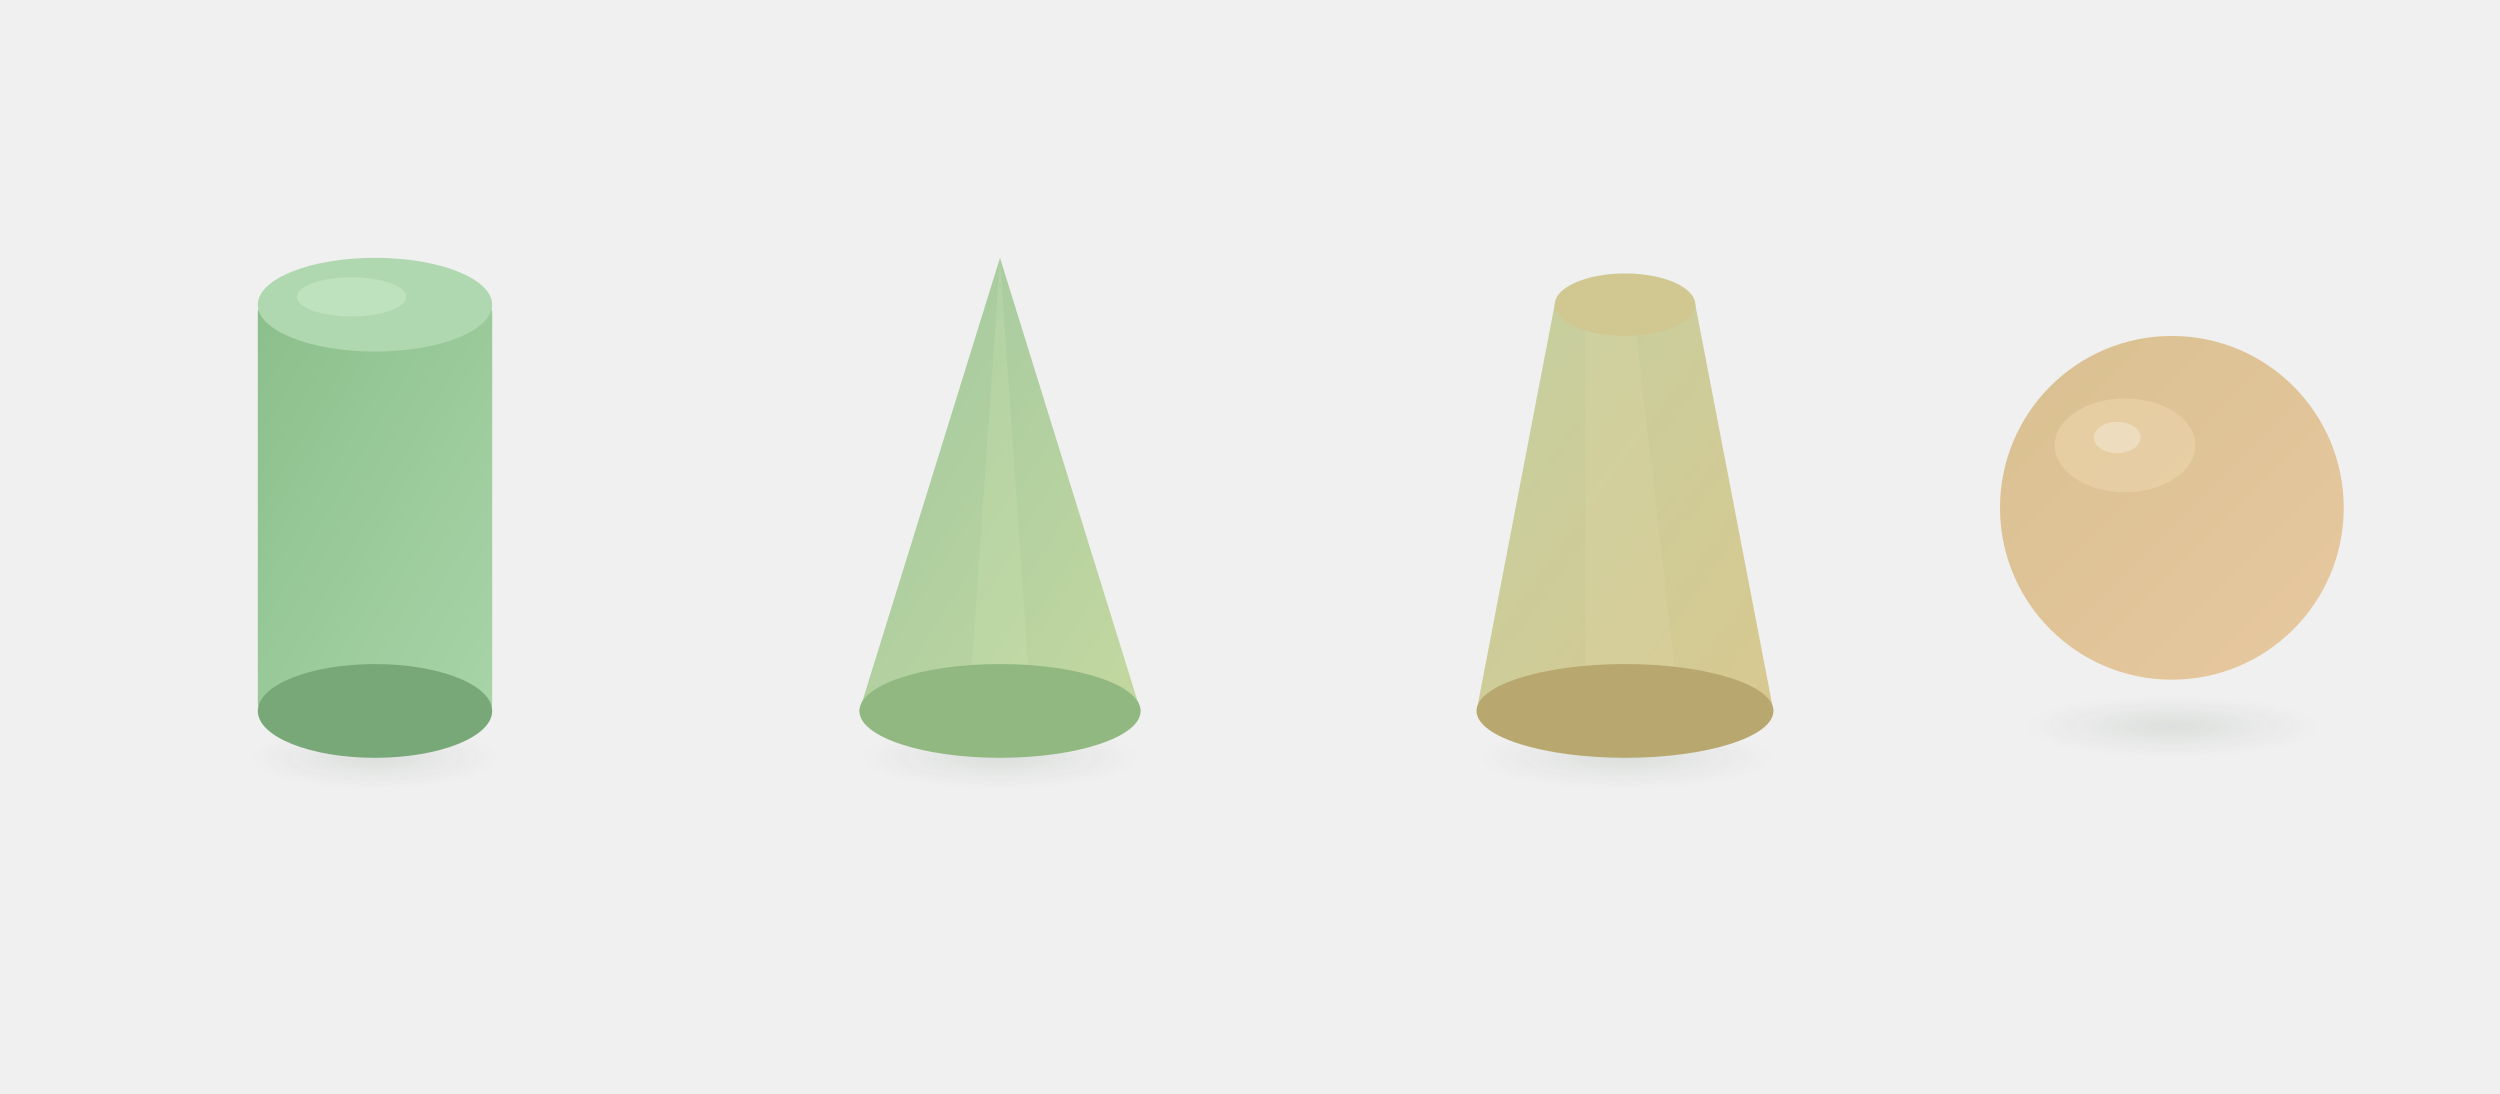
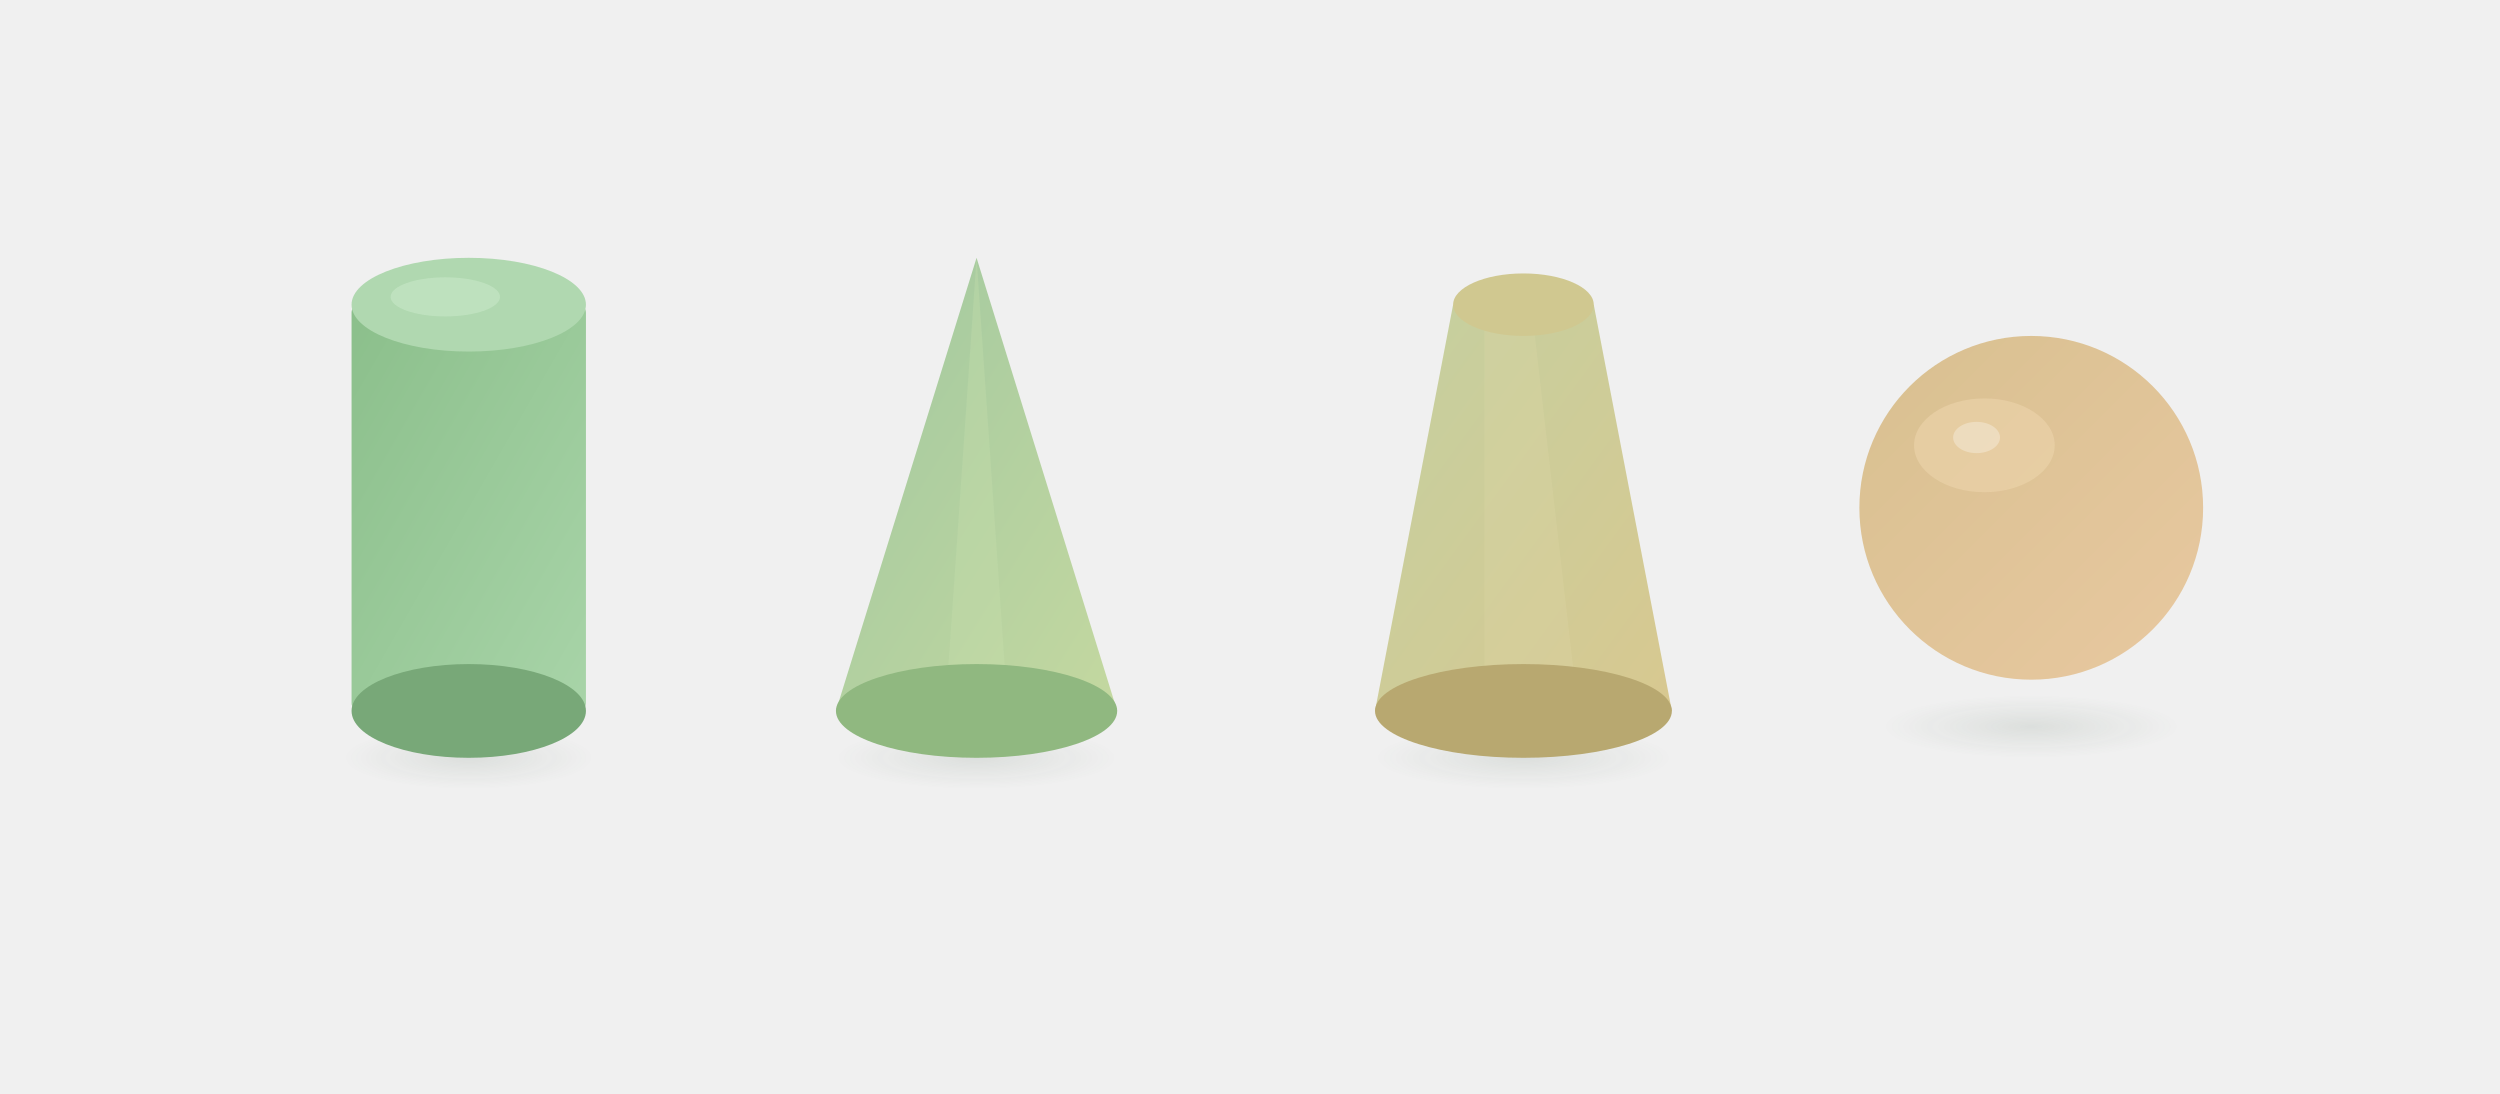
<svg xmlns="http://www.w3.org/2000/svg" viewBox="0 0 320 140">
  <defs>
    <linearGradient id="cyl" x1="0" y1="0" x2="1" y2="1">
      <stop offset="0%" stop-color="#8BBF8B" />
      <stop offset="100%" stop-color="#A8D4A8" />
    </linearGradient>
    <linearGradient id="cone" x1="0" y1="0" x2="1" y2="1">
      <stop offset="0%" stop-color="#A0C8A0" />
      <stop offset="100%" stop-color="#C4D8A0" />
    </linearGradient>
    <linearGradient id="frust" x1="0" y1="0" x2="1" y2="1">
      <stop offset="0%" stop-color="#C4D0A0" />
      <stop offset="100%" stop-color="#D8C890" />
    </linearGradient>
    <linearGradient id="sph" x1="0" y1="0" x2="1" y2="1">
      <stop offset="0%" stop-color="#D8C090" />
      <stop offset="100%" stop-color="#E8C8A0" />
    </linearGradient>
    <radialGradient id="shadow" cx="0.5" cy="0.5" r="0.5">
      <stop offset="0%" stop-color="rgba(45,74,50,0.10)" />
      <stop offset="100%" stop-color="rgba(45,74,50,0)" />
    </radialGradient>
  </defs>
-   <g transform="translate(48, 65)">
+   <g transform="translate(60, 65)">
    <ellipse cx="0" cy="32" rx="16" ry="4" fill="url(#shadow)" />
    <rect x="-15" y="-26" width="30" height="52" fill="url(#cyl)" rx="1" />
    <ellipse cx="0" cy="-26" rx="15" ry="6" fill="#B0D8B0" />
    <ellipse cx="-3" cy="-27" rx="7" ry="2.5" fill="#C8E8C8" opacity="0.6" />
    <ellipse cx="0" cy="26" rx="15" ry="6" fill="#78A878" />
  </g>
-   <g transform="translate(128, 65)">
+   <g transform="translate(125, 65)">
    <ellipse cx="0" cy="32" rx="18" ry="4" fill="url(#shadow)" />
    <polygon points="0,-32 -18,26 18,26" fill="url(#cone)" />
    <polygon points="0,-32 -4,26 4,26" fill="#C8E0B0" opacity="0.3" />
    <ellipse cx="0" cy="26" rx="18" ry="6" fill="#90B880" />
  </g>
-   <g transform="translate(208, 65)">
+   <g transform="translate(195, 65)">
    <ellipse cx="0" cy="32" rx="19" ry="4" fill="url(#shadow)" />
    <polygon points="-9,-26 9,-26 19,26 -19,26" fill="url(#frust)" />
    <polygon points="-5,-26 1,-26 7,26 -5,26" fill="#E0D8A8" opacity="0.25" />
    <ellipse cx="0" cy="-26" rx="9" ry="4" fill="#D0C890" />
    <ellipse cx="0" cy="26" rx="19" ry="6" fill="#B8A870" />
  </g>
-   <g transform="translate(278, 65)">
+   <g transform="translate(260, 65)">
    <ellipse cx="0" cy="28" rx="19" ry="4" fill="url(#shadow)" />
    <circle cx="0" cy="0" r="22" fill="url(#sph)" />
    <ellipse cx="-6" cy="-8" rx="9" ry="6" fill="#F0D8B0" opacity="0.5" />
    <ellipse cx="-7" cy="-9" rx="3" ry="2" fill="#FFF" opacity="0.3" />
  </g>
</svg>
